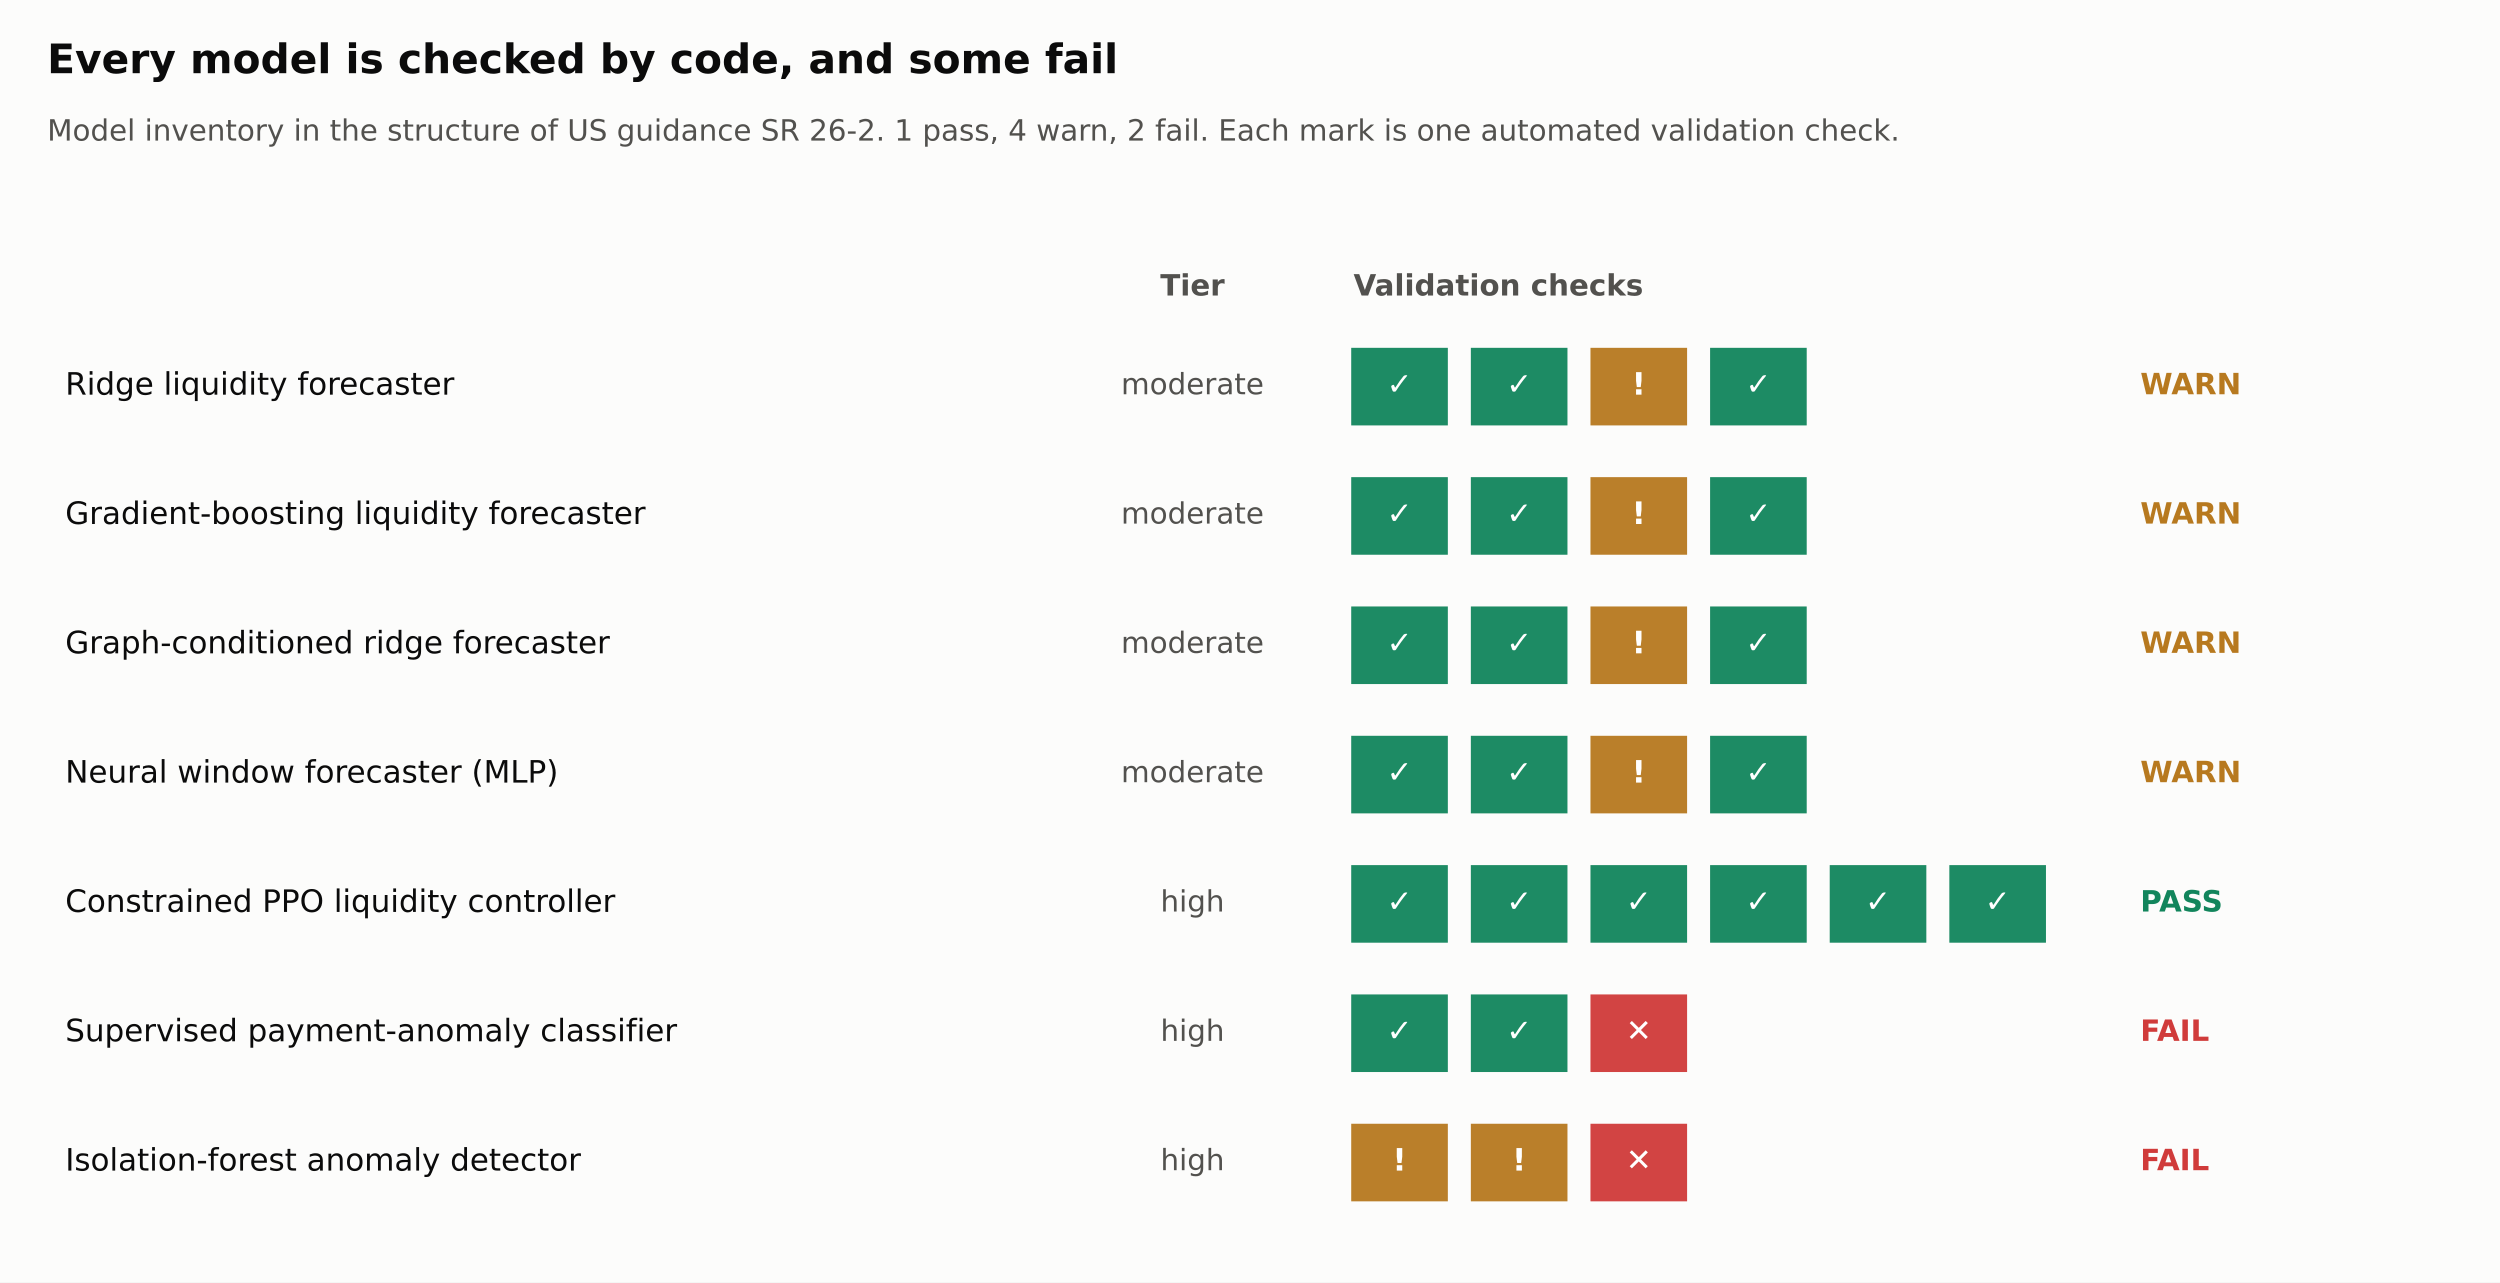
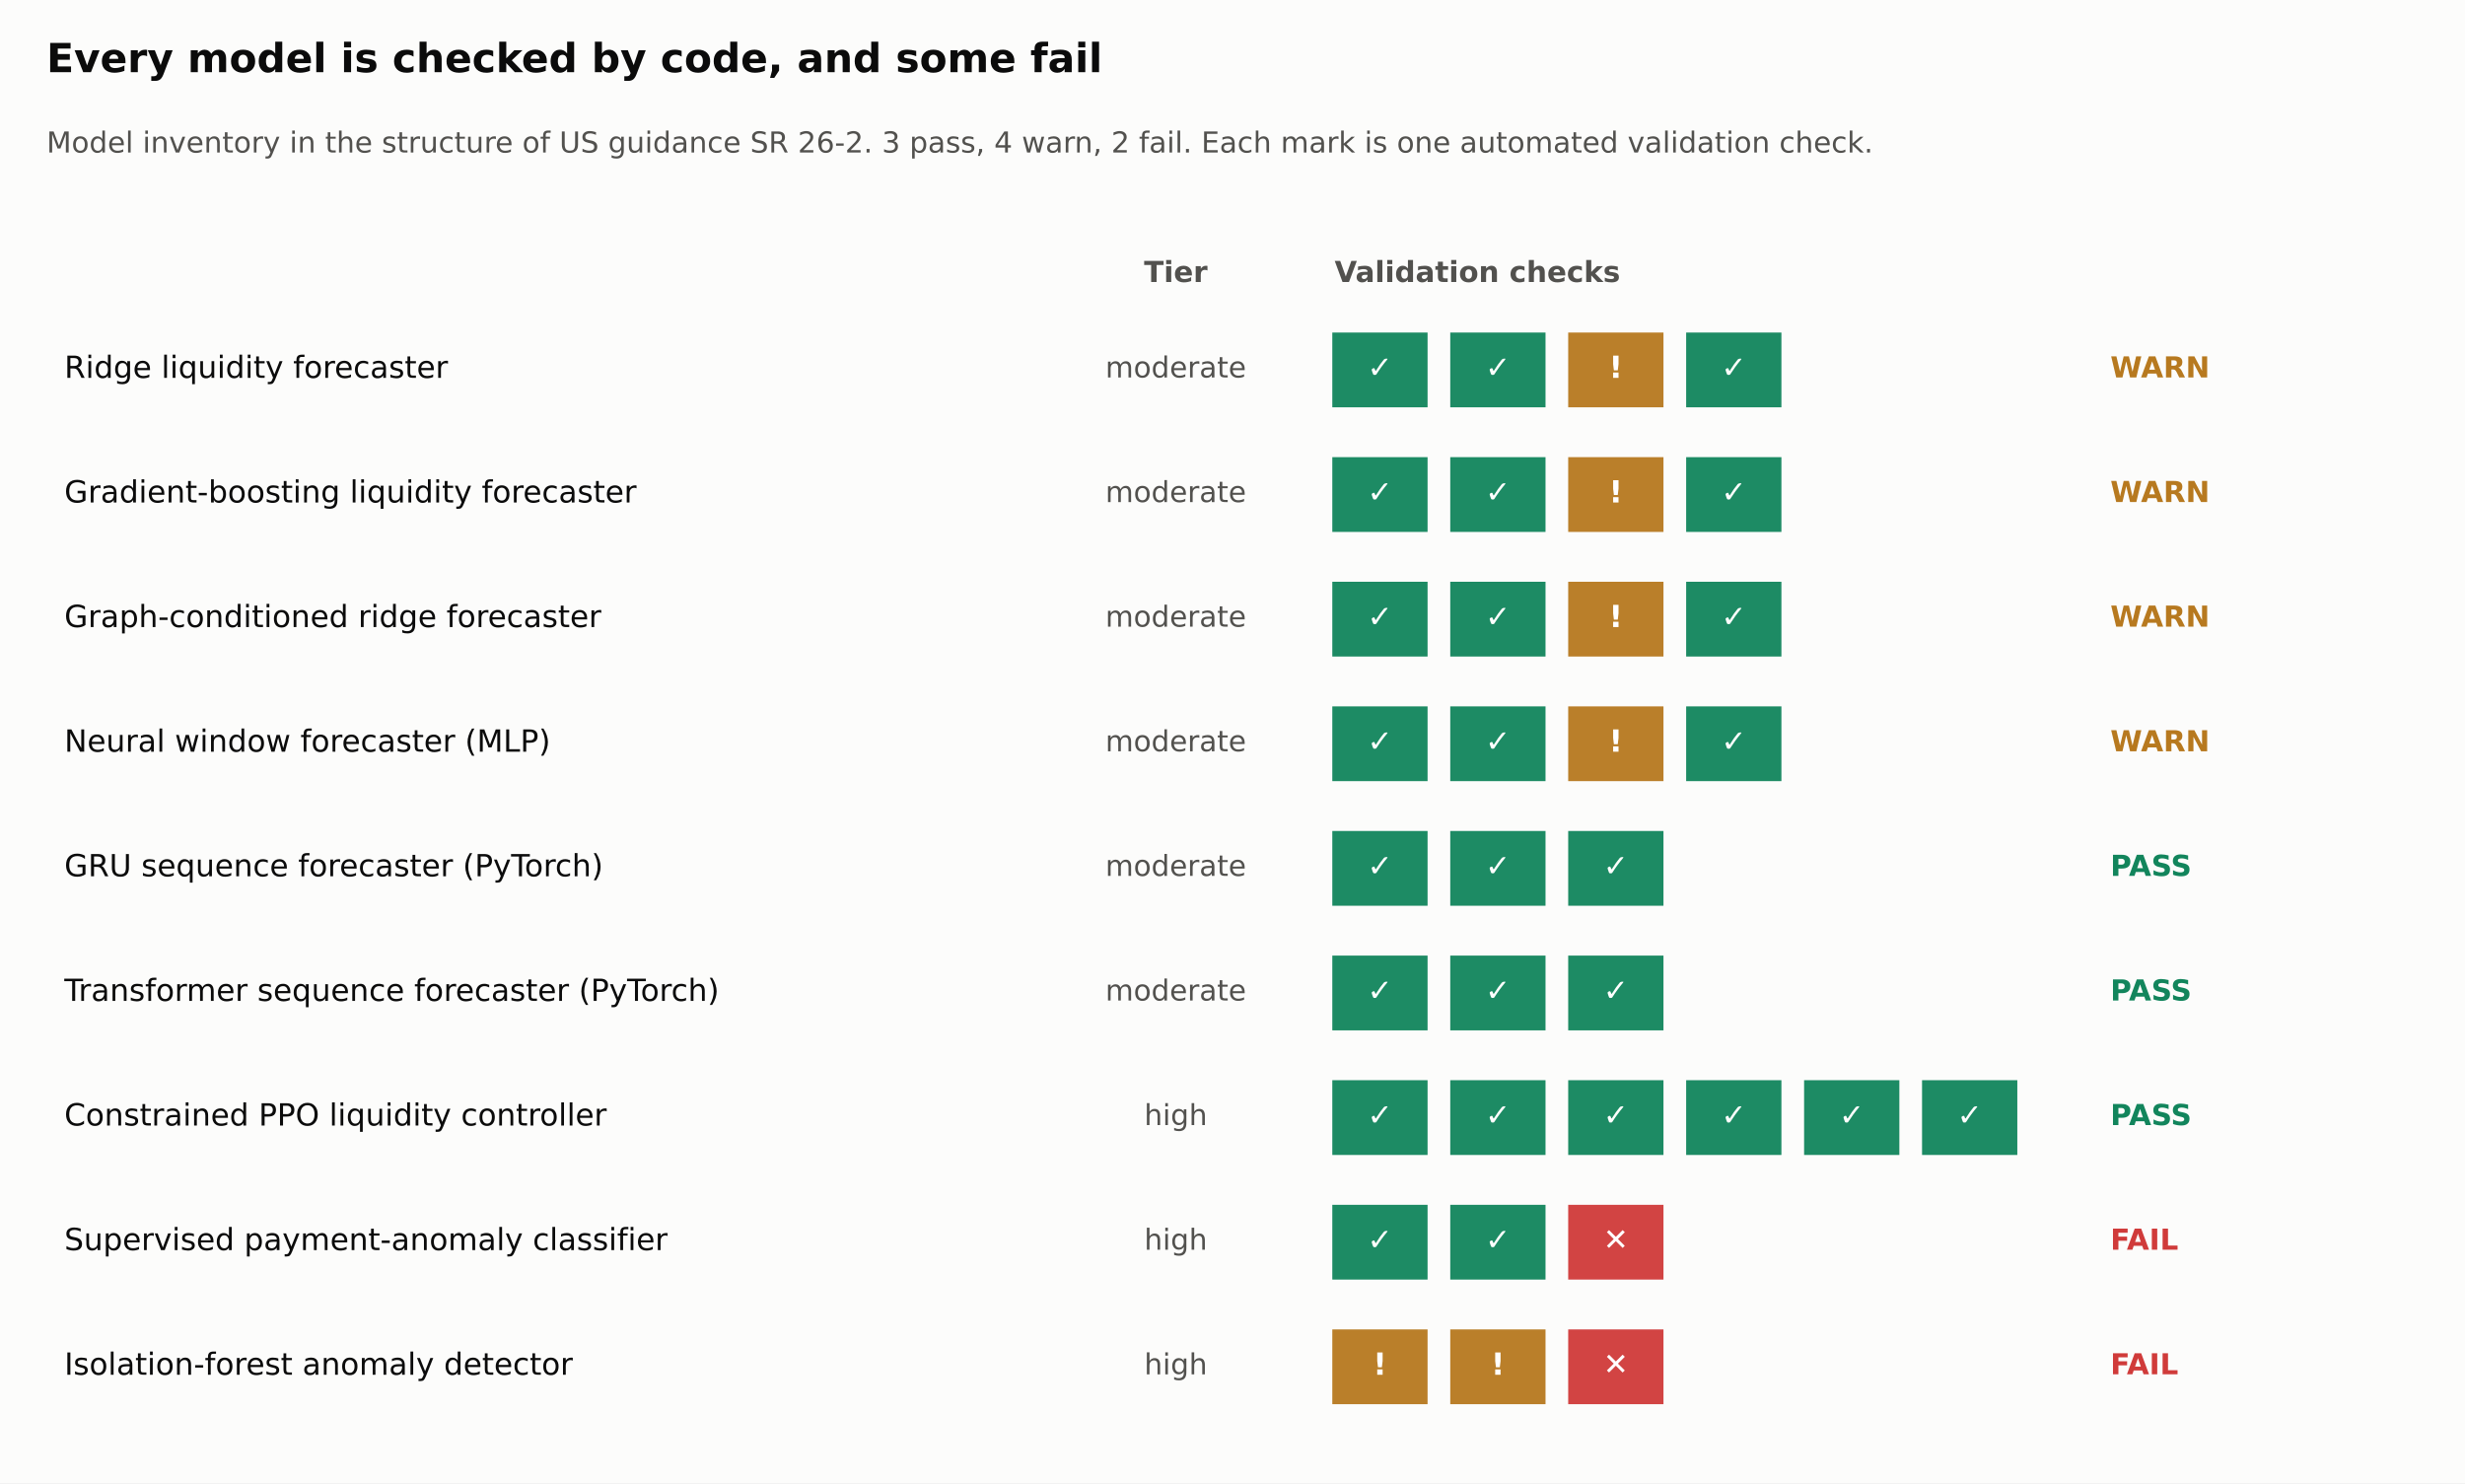
- <svg xmlns="http://www.w3.org/2000/svg" width="766.8pt" height="393.336pt" viewBox="0 0 766.8 393.336" version="1.1">
+ <svg xmlns="http://www.w3.org/2000/svg" width="766.8pt" height="461.376pt" viewBox="0 0 766.8 461.376" version="1.1">
  <defs>
    <style type="text/css">*{stroke-linejoin: round; stroke-linecap: butt}</style>
  </defs>
  <g id="figure_1">
    <g id="patch_1">
-       <path d="M 0 393.336  L 766.8 393.336  L 766.8 0  L 0 0  z " style="fill: #fcfcfb" />
+       <path d="M 0 461.376  L 766.8 461.376  L 766.8 0  L 0 0  z " style="fill: #fcfcfb" />
    </g>
    <g id="axes_1">
      <g id="patch_2">
-         <path d="M 12.96 380.376  L 753.84 380.376  L 753.84 74.952  L 12.96 74.952  z " style="fill: #fcfcfb" />
+         <path d="M 12.96 448.416  L 753.84 448.416  L 753.84 72.432  L 12.96 72.432  z " style="fill: #fcfcfb" />
      </g>
      <g id="matplotlib.axis_1" />
      <g id="matplotlib.axis_2" />
      <g id="patch_3">
-         <path d="M 414.446 130.484  L 444.082 130.484  L 444.082 106.684  L 414.446 106.684  z " clip-path="url(#p41f7a37e34)" style="fill: #12855c; opacity: 0.95" />
+         <path d="M 414.446 126.698  L 444.082 126.698  L 444.082 103.441  L 414.446 103.441  z " clip-path="url(#pe5a7244920)" style="fill: #12855c; opacity: 0.95" />
      </g>
      <g id="patch_4">
-         <path d="M 451.138 130.484  L 480.773 130.484  L 480.773 106.684  L 451.138 106.684  z " clip-path="url(#p41f7a37e34)" style="fill: #12855c; opacity: 0.95" />
+         <path d="M 451.138 126.698  L 480.773 126.698  L 480.773 103.441  L 451.138 103.441  z " clip-path="url(#pe5a7244920)" style="fill: #12855c; opacity: 0.95" />
      </g>
      <g id="patch_5">
-         <path d="M 487.829 130.484  L 517.464 130.484  L 517.464 106.684  L 487.829 106.684  z " clip-path="url(#p41f7a37e34)" style="fill: #b7791f; opacity: 0.95" />
+         <path d="M 487.829 126.698  L 517.464 126.698  L 517.464 103.441  L 487.829 103.441  z " clip-path="url(#pe5a7244920)" style="fill: #b7791f; opacity: 0.95" />
      </g>
      <g id="patch_6">
-         <path d="M 524.52 130.484  L 554.155 130.484  L 554.155 106.684  L 524.52 106.684  z " clip-path="url(#p41f7a37e34)" style="fill: #12855c; opacity: 0.95" />
+         <path d="M 524.52 126.698  L 554.155 126.698  L 554.155 103.441  L 524.52 103.441  z " clip-path="url(#pe5a7244920)" style="fill: #12855c; opacity: 0.95" />
      </g>
      <g id="patch_7">
-         <path d="M 414.446 170.149  L 444.082 170.149  L 444.082 146.35  L 414.446 146.35  z " clip-path="url(#p41f7a37e34)" style="fill: #12855c; opacity: 0.95" />
+         <path d="M 414.446 165.459  L 444.082 165.459  L 444.082 142.202  L 414.446 142.202  z " clip-path="url(#pe5a7244920)" style="fill: #12855c; opacity: 0.95" />
      </g>
      <g id="patch_8">
-         <path d="M 451.138 170.149  L 480.773 170.149  L 480.773 146.35  L 451.138 146.35  z " clip-path="url(#p41f7a37e34)" style="fill: #12855c; opacity: 0.95" />
+         <path d="M 451.138 165.459  L 480.773 165.459  L 480.773 142.202  L 451.138 142.202  z " clip-path="url(#pe5a7244920)" style="fill: #12855c; opacity: 0.95" />
      </g>
      <g id="patch_9">
-         <path d="M 487.829 170.149  L 517.464 170.149  L 517.464 146.35  L 487.829 146.35  z " clip-path="url(#p41f7a37e34)" style="fill: #b7791f; opacity: 0.95" />
+         <path d="M 487.829 165.459  L 517.464 165.459  L 517.464 142.202  L 487.829 142.202  z " clip-path="url(#pe5a7244920)" style="fill: #b7791f; opacity: 0.95" />
      </g>
      <g id="patch_10">
-         <path d="M 524.52 170.149  L 554.155 170.149  L 554.155 146.35  L 524.52 146.35  z " clip-path="url(#p41f7a37e34)" style="fill: #12855c; opacity: 0.95" />
+         <path d="M 524.52 165.459  L 554.155 165.459  L 554.155 142.202  L 524.52 142.202  z " clip-path="url(#pe5a7244920)" style="fill: #12855c; opacity: 0.95" />
      </g>
      <g id="patch_11">
-         <path d="M 414.446 209.815  L 444.082 209.815  L 444.082 186.015  L 414.446 186.015  z " clip-path="url(#p41f7a37e34)" style="fill: #12855c; opacity: 0.95" />
+         <path d="M 414.446 204.22  L 444.082 204.22  L 444.082 180.963  L 414.446 180.963  z " clip-path="url(#pe5a7244920)" style="fill: #12855c; opacity: 0.95" />
      </g>
      <g id="patch_12">
-         <path d="M 451.138 209.815  L 480.773 209.815  L 480.773 186.015  L 451.138 186.015  z " clip-path="url(#p41f7a37e34)" style="fill: #12855c; opacity: 0.95" />
+         <path d="M 451.138 204.22  L 480.773 204.22  L 480.773 180.963  L 451.138 180.963  z " clip-path="url(#pe5a7244920)" style="fill: #12855c; opacity: 0.95" />
      </g>
      <g id="patch_13">
-         <path d="M 487.829 209.815  L 517.464 209.815  L 517.464 186.015  L 487.829 186.015  z " clip-path="url(#p41f7a37e34)" style="fill: #b7791f; opacity: 0.95" />
+         <path d="M 487.829 204.22  L 517.464 204.22  L 517.464 180.963  L 487.829 180.963  z " clip-path="url(#pe5a7244920)" style="fill: #b7791f; opacity: 0.95" />
      </g>
      <g id="patch_14">
-         <path d="M 524.52 209.815  L 554.155 209.815  L 554.155 186.015  L 524.52 186.015  z " clip-path="url(#p41f7a37e34)" style="fill: #12855c; opacity: 0.95" />
+         <path d="M 524.52 204.22  L 554.155 204.22  L 554.155 180.963  L 524.52 180.963  z " clip-path="url(#pe5a7244920)" style="fill: #12855c; opacity: 0.95" />
      </g>
      <g id="patch_15">
-         <path d="M 414.446 249.48  L 444.082 249.48  L 444.082 225.681  L 414.446 225.681  z " clip-path="url(#p41f7a37e34)" style="fill: #12855c; opacity: 0.95" />
+         <path d="M 414.446 242.981  L 444.082 242.981  L 444.082 219.725  L 414.446 219.725  z " clip-path="url(#pe5a7244920)" style="fill: #12855c; opacity: 0.95" />
      </g>
      <g id="patch_16">
-         <path d="M 451.138 249.48  L 480.773 249.48  L 480.773 225.681  L 451.138 225.681  z " clip-path="url(#p41f7a37e34)" style="fill: #12855c; opacity: 0.95" />
+         <path d="M 451.138 242.981  L 480.773 242.981  L 480.773 219.725  L 451.138 219.725  z " clip-path="url(#pe5a7244920)" style="fill: #12855c; opacity: 0.95" />
      </g>
      <g id="patch_17">
-         <path d="M 487.829 249.48  L 517.464 249.48  L 517.464 225.681  L 487.829 225.681  z " clip-path="url(#p41f7a37e34)" style="fill: #b7791f; opacity: 0.95" />
+         <path d="M 487.829 242.981  L 517.464 242.981  L 517.464 219.725  L 487.829 219.725  z " clip-path="url(#pe5a7244920)" style="fill: #b7791f; opacity: 0.95" />
      </g>
      <g id="patch_18">
-         <path d="M 524.52 249.48  L 554.155 249.48  L 554.155 225.681  L 524.52 225.681  z " clip-path="url(#p41f7a37e34)" style="fill: #12855c; opacity: 0.95" />
+         <path d="M 524.52 242.981  L 554.155 242.981  L 554.155 219.725  L 524.52 219.725  z " clip-path="url(#pe5a7244920)" style="fill: #12855c; opacity: 0.95" />
      </g>
      <g id="patch_19">
-         <path d="M 414.446 289.145  L 444.082 289.145  L 444.082 265.346  L 414.446 265.346  z " clip-path="url(#p41f7a37e34)" style="fill: #12855c; opacity: 0.95" />
+         <path d="M 414.446 281.743  L 444.082 281.743  L 444.082 258.486  L 414.446 258.486  z " clip-path="url(#pe5a7244920)" style="fill: #12855c; opacity: 0.95" />
      </g>
      <g id="patch_20">
-         <path d="M 451.138 289.145  L 480.773 289.145  L 480.773 265.346  L 451.138 265.346  z " clip-path="url(#p41f7a37e34)" style="fill: #12855c; opacity: 0.95" />
+         <path d="M 451.138 281.743  L 480.773 281.743  L 480.773 258.486  L 451.138 258.486  z " clip-path="url(#pe5a7244920)" style="fill: #12855c; opacity: 0.95" />
      </g>
      <g id="patch_21">
-         <path d="M 487.829 289.145  L 517.464 289.145  L 517.464 265.346  L 487.829 265.346  z " clip-path="url(#p41f7a37e34)" style="fill: #12855c; opacity: 0.95" />
+         <path d="M 487.829 281.743  L 517.464 281.743  L 517.464 258.486  L 487.829 258.486  z " clip-path="url(#pe5a7244920)" style="fill: #12855c; opacity: 0.95" />
      </g>
      <g id="patch_22">
-         <path d="M 524.52 289.145  L 554.155 289.145  L 554.155 265.346  L 524.52 265.346  z " clip-path="url(#p41f7a37e34)" style="fill: #12855c; opacity: 0.95" />
+         <path d="M 414.446 320.504  L 444.082 320.504  L 444.082 297.247  L 414.446 297.247  z " clip-path="url(#pe5a7244920)" style="fill: #12855c; opacity: 0.95" />
      </g>
      <g id="patch_23">
-         <path d="M 561.211 289.145  L 590.846 289.145  L 590.846 265.346  L 561.211 265.346  z " clip-path="url(#p41f7a37e34)" style="fill: #12855c; opacity: 0.95" />
+         <path d="M 451.138 320.504  L 480.773 320.504  L 480.773 297.247  L 451.138 297.247  z " clip-path="url(#pe5a7244920)" style="fill: #12855c; opacity: 0.95" />
      </g>
      <g id="patch_24">
-         <path d="M 597.902 289.145  L 627.538 289.145  L 627.538 265.346  L 597.902 265.346  z " clip-path="url(#p41f7a37e34)" style="fill: #12855c; opacity: 0.95" />
+         <path d="M 487.829 320.504  L 517.464 320.504  L 517.464 297.247  L 487.829 297.247  z " clip-path="url(#pe5a7244920)" style="fill: #12855c; opacity: 0.95" />
      </g>
      <g id="patch_25">
-         <path d="M 414.446 328.811  L 444.082 328.811  L 444.082 305.012  L 414.446 305.012  z " clip-path="url(#p41f7a37e34)" style="fill: #12855c; opacity: 0.95" />
+         <path d="M 414.446 359.265  L 444.082 359.265  L 444.082 336.008  L 414.446 336.008  z " clip-path="url(#pe5a7244920)" style="fill: #12855c; opacity: 0.95" />
      </g>
      <g id="patch_26">
-         <path d="M 451.138 328.811  L 480.773 328.811  L 480.773 305.012  L 451.138 305.012  z " clip-path="url(#p41f7a37e34)" style="fill: #12855c; opacity: 0.95" />
+         <path d="M 451.138 359.265  L 480.773 359.265  L 480.773 336.008  L 451.138 336.008  z " clip-path="url(#pe5a7244920)" style="fill: #12855c; opacity: 0.95" />
      </g>
      <g id="patch_27">
-         <path d="M 487.829 328.811  L 517.464 328.811  L 517.464 305.012  L 487.829 305.012  z " clip-path="url(#p41f7a37e34)" style="fill: #d03b3a; opacity: 0.95" />
+         <path d="M 487.829 359.265  L 517.464 359.265  L 517.464 336.008  L 487.829 336.008  z " clip-path="url(#pe5a7244920)" style="fill: #12855c; opacity: 0.95" />
      </g>
      <g id="patch_28">
-         <path d="M 414.446 368.476  L 444.082 368.476  L 444.082 344.677  L 414.446 344.677  z " clip-path="url(#p41f7a37e34)" style="fill: #b7791f; opacity: 0.95" />
+         <path d="M 524.52 359.265  L 554.155 359.265  L 554.155 336.008  L 524.52 336.008  z " clip-path="url(#pe5a7244920)" style="fill: #12855c; opacity: 0.95" />
      </g>
      <g id="patch_29">
-         <path d="M 451.138 368.476  L 480.773 368.476  L 480.773 344.677  L 451.138 344.677  z " clip-path="url(#p41f7a37e34)" style="fill: #b7791f; opacity: 0.95" />
+         <path d="M 561.211 359.265  L 590.846 359.265  L 590.846 336.008  L 561.211 336.008  z " clip-path="url(#pe5a7244920)" style="fill: #12855c; opacity: 0.95" />
      </g>
      <g id="patch_30">
-         <path d="M 487.829 368.476  L 517.464 368.476  L 517.464 344.677  L 487.829 344.677  z " clip-path="url(#p41f7a37e34)" style="fill: #d03b3a; opacity: 0.95" />
+         <path d="M 597.902 359.265  L 627.538 359.265  L 627.538 336.008  L 597.902 336.008  z " clip-path="url(#pe5a7244920)" style="fill: #12855c; opacity: 0.95" />
+       </g>
+       <g id="patch_31">
+         <path d="M 414.446 398.026  L 444.082 398.026  L 444.082 374.77  L 414.446 374.77  z " clip-path="url(#pe5a7244920)" style="fill: #12855c; opacity: 0.95" />
+       </g>
+       <g id="patch_32">
+         <path d="M 451.138 398.026  L 480.773 398.026  L 480.773 374.77  L 451.138 374.77  z " clip-path="url(#pe5a7244920)" style="fill: #12855c; opacity: 0.95" />
+       </g>
+       <g id="patch_33">
+         <path d="M 487.829 398.026  L 517.464 398.026  L 517.464 374.77  L 487.829 374.77  z " clip-path="url(#pe5a7244920)" style="fill: #d03b3a; opacity: 0.95" />
+       </g>
+       <g id="patch_34">
+         <path d="M 414.446 436.788  L 444.082 436.788  L 444.082 413.531  L 414.446 413.531  z " clip-path="url(#pe5a7244920)" style="fill: #b7791f; opacity: 0.95" />
+       </g>
+       <g id="patch_35">
+         <path d="M 451.138 436.788  L 480.773 436.788  L 480.773 413.531  L 451.138 413.531  z " clip-path="url(#pe5a7244920)" style="fill: #b7791f; opacity: 0.95" />
+       </g>
+       <g id="patch_36">
+         <path d="M 487.829 436.788  L 517.464 436.788  L 517.464 413.531  L 487.829 413.531  z " clip-path="url(#pe5a7244920)" style="fill: #d03b3a; opacity: 0.95" />
      </g>
      <g id="text_1">
-         <text style="font-size: 9.5px; font-family: 'DejaVu Sans'; text-anchor: start; fill: #0b0b0b" x="20.016" y="121.052" transform="rotate(-0 20.016 121.0521)">Ridge liquidity forecaster</text>
+         <text style="font-size: 9.5px; font-family: 'DejaVu Sans'; text-anchor: start; fill: #0b0b0b" x="20.016" y="117.538" transform="rotate(-0 20.016 117.5375)">Ridge liquidity forecaster</text>
      </g>
      <g id="text_2">
-         <text style="font-size: 9px; font-family: 'DejaVu Sans'; text-anchor: middle; fill: #52514e" x="365.76" y="120.922" transform="rotate(-0 365.76 120.9222)">moderate</text>
+         <text style="font-size: 9px; font-family: 'DejaVu Sans'; text-anchor: middle; fill: #52514e" x="365.76" y="117.408" transform="rotate(-0 365.76 117.4076)">moderate</text>
      </g>
      <g id="text_3">
-         <text style="font-weight: 700; font-size: 9.5px; font-family: 'DejaVu Sans'; text-anchor: middle; fill: #ffffff" x="429.264" y="121.052" transform="rotate(-0 429.264 121.0518)">✓</text>
+         <text style="font-weight: 700; font-size: 9.5px; font-family: 'DejaVu Sans'; text-anchor: middle; fill: #ffffff" x="429.264" y="117.537" transform="rotate(-0 429.264 117.5371)">✓</text>
      </g>
      <g id="text_4">
-         <text style="font-weight: 700; font-size: 9.5px; font-family: 'DejaVu Sans'; text-anchor: middle; fill: #ffffff" x="465.955" y="121.052" transform="rotate(-0 465.9552 121.0518)">✓</text>
+         <text style="font-weight: 700; font-size: 9.5px; font-family: 'DejaVu Sans'; text-anchor: middle; fill: #ffffff" x="465.955" y="117.537" transform="rotate(-0 465.9552 117.5371)">✓</text>
      </g>
      <g id="text_5">
-         <text style="font-weight: 700; font-size: 9.5px; font-family: 'DejaVu Sans'; text-anchor: middle; fill: #ffffff" x="502.646" y="121.052" transform="rotate(-0 502.6464 121.0518)">!</text>
+         <text style="font-weight: 700; font-size: 9.5px; font-family: 'DejaVu Sans'; text-anchor: middle; fill: #ffffff" x="502.646" y="117.537" transform="rotate(-0 502.6464 117.5371)">!</text>
      </g>
      <g id="text_6">
-         <text style="font-weight: 700; font-size: 9.5px; font-family: 'DejaVu Sans'; text-anchor: middle; fill: #ffffff" x="539.338" y="121.052" transform="rotate(-0 539.3376 121.0518)">✓</text>
+         <text style="font-weight: 700; font-size: 9.5px; font-family: 'DejaVu Sans'; text-anchor: middle; fill: #ffffff" x="539.338" y="117.537" transform="rotate(-0 539.3376 117.5371)">✓</text>
      </g>
      <g id="text_7">
-         <text style="font-weight: 700; font-size: 9px; font-family: 'DejaVu Sans'; text-anchor: start; fill: #b7791f" x="656.467" y="120.922" transform="rotate(-0 656.4672 120.9219)">WARN</text>
+         <text style="font-weight: 700; font-size: 9px; font-family: 'DejaVu Sans'; text-anchor: start; fill: #b7791f" x="656.467" y="117.407" transform="rotate(-0 656.4672 117.4073)">WARN</text>
      </g>
      <g id="text_8">
-         <text style="font-size: 9.5px; font-family: 'DejaVu Sans'; text-anchor: start; fill: #0b0b0b" x="20.016" y="160.718" transform="rotate(-0 20.016 160.7176)">Gradient-boosting liquidity forecaster</text>
+         <text style="font-size: 9.5px; font-family: 'DejaVu Sans'; text-anchor: start; fill: #0b0b0b" x="20.016" y="156.299" transform="rotate(-0 20.016 156.2987)">Gradient-boosting liquidity forecaster</text>
      </g>
      <g id="text_9">
-         <text style="font-size: 9px; font-family: 'DejaVu Sans'; text-anchor: middle; fill: #52514e" x="365.76" y="160.588" transform="rotate(-0 365.76 160.5877)">moderate</text>
+         <text style="font-size: 9px; font-family: 'DejaVu Sans'; text-anchor: middle; fill: #52514e" x="365.76" y="156.169" transform="rotate(-0 365.76 156.1688)">moderate</text>
      </g>
      <g id="text_10">
-         <text style="font-weight: 700; font-size: 9.5px; font-family: 'DejaVu Sans'; text-anchor: middle; fill: #ffffff" x="429.264" y="160.717" transform="rotate(-0 429.264 160.7172)">✓</text>
+         <text style="font-weight: 700; font-size: 9.5px; font-family: 'DejaVu Sans'; text-anchor: middle; fill: #ffffff" x="429.264" y="156.298" transform="rotate(-0 429.264 156.2984)">✓</text>
      </g>
      <g id="text_11">
-         <text style="font-weight: 700; font-size: 9.5px; font-family: 'DejaVu Sans'; text-anchor: middle; fill: #ffffff" x="465.955" y="160.717" transform="rotate(-0 465.9552 160.7172)">✓</text>
+         <text style="font-weight: 700; font-size: 9.5px; font-family: 'DejaVu Sans'; text-anchor: middle; fill: #ffffff" x="465.955" y="156.298" transform="rotate(-0 465.9552 156.2984)">✓</text>
      </g>
      <g id="text_12">
-         <text style="font-weight: 700; font-size: 9.5px; font-family: 'DejaVu Sans'; text-anchor: middle; fill: #ffffff" x="502.646" y="160.717" transform="rotate(-0 502.6464 160.7172)">!</text>
+         <text style="font-weight: 700; font-size: 9.5px; font-family: 'DejaVu Sans'; text-anchor: middle; fill: #ffffff" x="502.646" y="156.298" transform="rotate(-0 502.6464 156.2984)">!</text>
      </g>
      <g id="text_13">
-         <text style="font-weight: 700; font-size: 9.5px; font-family: 'DejaVu Sans'; text-anchor: middle; fill: #ffffff" x="539.338" y="160.717" transform="rotate(-0 539.3376 160.7172)">✓</text>
+         <text style="font-weight: 700; font-size: 9.5px; font-family: 'DejaVu Sans'; text-anchor: middle; fill: #ffffff" x="539.338" y="156.298" transform="rotate(-0 539.3376 156.2984)">✓</text>
      </g>
      <g id="text_14">
-         <text style="font-weight: 700; font-size: 9px; font-family: 'DejaVu Sans'; text-anchor: start; fill: #b7791f" x="656.467" y="160.587" transform="rotate(-0 656.4672 160.5873)">WARN</text>
+         <text style="font-weight: 700; font-size: 9px; font-family: 'DejaVu Sans'; text-anchor: start; fill: #b7791f" x="656.467" y="156.168" transform="rotate(-0 656.4672 156.1685)">WARN</text>
      </g>
      <g id="text_15">
-         <text style="font-size: 9.5px; font-family: 'DejaVu Sans'; text-anchor: start; fill: #0b0b0b" x="20.016" y="200.383" transform="rotate(-0 20.016 200.3831)">Graph-conditioned ridge forecaster</text>
+         <text style="font-size: 9.5px; font-family: 'DejaVu Sans'; text-anchor: start; fill: #0b0b0b" x="20.016" y="195.06" transform="rotate(-0 20.016 195.06)">Graph-conditioned ridge forecaster</text>
      </g>
      <g id="text_16">
-         <text style="font-size: 9px; font-family: 'DejaVu Sans'; text-anchor: middle; fill: #52514e" x="365.76" y="200.253" transform="rotate(-0 365.76 200.2532)">moderate</text>
+         <text style="font-size: 9px; font-family: 'DejaVu Sans'; text-anchor: middle; fill: #52514e" x="365.76" y="194.93" transform="rotate(-0 365.76 194.9301)">moderate</text>
      </g>
      <g id="text_17">
-         <text style="font-weight: 700; font-size: 9.5px; font-family: 'DejaVu Sans'; text-anchor: middle; fill: #ffffff" x="429.264" y="200.383" transform="rotate(-0 429.264 200.3827)">✓</text>
+         <text style="font-weight: 700; font-size: 9.5px; font-family: 'DejaVu Sans'; text-anchor: middle; fill: #ffffff" x="429.264" y="195.06" transform="rotate(-0 429.264 195.0596)">✓</text>
      </g>
      <g id="text_18">
-         <text style="font-weight: 700; font-size: 9.5px; font-family: 'DejaVu Sans'; text-anchor: middle; fill: #ffffff" x="465.955" y="200.383" transform="rotate(-0 465.9552 200.3827)">✓</text>
+         <text style="font-weight: 700; font-size: 9.5px; font-family: 'DejaVu Sans'; text-anchor: middle; fill: #ffffff" x="465.955" y="195.06" transform="rotate(-0 465.9552 195.0596)">✓</text>
      </g>
      <g id="text_19">
-         <text style="font-weight: 700; font-size: 9.5px; font-family: 'DejaVu Sans'; text-anchor: middle; fill: #ffffff" x="502.646" y="200.383" transform="rotate(-0 502.6464 200.3827)">!</text>
+         <text style="font-weight: 700; font-size: 9.5px; font-family: 'DejaVu Sans'; text-anchor: middle; fill: #ffffff" x="502.646" y="195.06" transform="rotate(-0 502.6464 195.0596)">!</text>
      </g>
      <g id="text_20">
-         <text style="font-weight: 700; font-size: 9.5px; font-family: 'DejaVu Sans'; text-anchor: middle; fill: #ffffff" x="539.338" y="200.383" transform="rotate(-0 539.3376 200.3827)">✓</text>
+         <text style="font-weight: 700; font-size: 9.5px; font-family: 'DejaVu Sans'; text-anchor: middle; fill: #ffffff" x="539.338" y="195.06" transform="rotate(-0 539.3376 195.0596)">✓</text>
      </g>
      <g id="text_21">
-         <text style="font-weight: 700; font-size: 9px; font-family: 'DejaVu Sans'; text-anchor: start; fill: #b7791f" x="656.467" y="200.253" transform="rotate(-0 656.4672 200.2528)">WARN</text>
+         <text style="font-weight: 700; font-size: 9px; font-family: 'DejaVu Sans'; text-anchor: start; fill: #b7791f" x="656.467" y="194.93" transform="rotate(-0 656.4672 194.9297)">WARN</text>
      </g>
      <g id="text_22">
-         <text style="font-size: 9.5px; font-family: 'DejaVu Sans'; text-anchor: start; fill: #0b0b0b" x="20.016" y="240.049" transform="rotate(-0 20.016 240.0485)">Neural window forecaster (MLP)</text>
+         <text style="font-size: 9.5px; font-family: 'DejaVu Sans'; text-anchor: start; fill: #0b0b0b" x="20.016" y="233.821" transform="rotate(-0 20.016 233.8212)">Neural window forecaster (MLP)</text>
      </g>
      <g id="text_23">
-         <text style="font-size: 9px; font-family: 'DejaVu Sans'; text-anchor: middle; fill: #52514e" x="365.76" y="239.919" transform="rotate(-0 365.76 239.9186)">moderate</text>
+         <text style="font-size: 9px; font-family: 'DejaVu Sans'; text-anchor: middle; fill: #52514e" x="365.76" y="233.691" transform="rotate(-0 365.76 233.6913)">moderate</text>
      </g>
      <g id="text_24">
-         <text style="font-weight: 700; font-size: 9.5px; font-family: 'DejaVu Sans'; text-anchor: middle; fill: #ffffff" x="429.264" y="240.048" transform="rotate(-0 429.264 240.0481)">✓</text>
+         <text style="font-weight: 700; font-size: 9.5px; font-family: 'DejaVu Sans'; text-anchor: middle; fill: #ffffff" x="429.264" y="233.821" transform="rotate(-0 429.264 233.8208)">✓</text>
      </g>
      <g id="text_25">
-         <text style="font-weight: 700; font-size: 9.5px; font-family: 'DejaVu Sans'; text-anchor: middle; fill: #ffffff" x="465.955" y="240.048" transform="rotate(-0 465.9552 240.0481)">✓</text>
+         <text style="font-weight: 700; font-size: 9.5px; font-family: 'DejaVu Sans'; text-anchor: middle; fill: #ffffff" x="465.955" y="233.821" transform="rotate(-0 465.9552 233.8208)">✓</text>
      </g>
      <g id="text_26">
-         <text style="font-weight: 700; font-size: 9.5px; font-family: 'DejaVu Sans'; text-anchor: middle; fill: #ffffff" x="502.646" y="240.048" transform="rotate(-0 502.6464 240.0481)">!</text>
+         <text style="font-weight: 700; font-size: 9.5px; font-family: 'DejaVu Sans'; text-anchor: middle; fill: #ffffff" x="502.646" y="233.821" transform="rotate(-0 502.6464 233.8208)">!</text>
      </g>
      <g id="text_27">
-         <text style="font-weight: 700; font-size: 9.5px; font-family: 'DejaVu Sans'; text-anchor: middle; fill: #ffffff" x="539.338" y="240.048" transform="rotate(-0 539.3376 240.0481)">✓</text>
+         <text style="font-weight: 700; font-size: 9.5px; font-family: 'DejaVu Sans'; text-anchor: middle; fill: #ffffff" x="539.338" y="233.821" transform="rotate(-0 539.3376 233.8208)">✓</text>
      </g>
      <g id="text_28">
-         <text style="font-weight: 700; font-size: 9px; font-family: 'DejaVu Sans'; text-anchor: start; fill: #b7791f" x="656.467" y="239.918" transform="rotate(-0 656.4672 239.9183)">WARN</text>
+         <text style="font-weight: 700; font-size: 9px; font-family: 'DejaVu Sans'; text-anchor: start; fill: #b7791f" x="656.467" y="233.691" transform="rotate(-0 656.4672 233.691)">WARN</text>
      </g>
      <g id="text_29">
-         <text style="font-size: 9.5px; font-family: 'DejaVu Sans'; text-anchor: start; fill: #0b0b0b" x="20.016" y="279.714" transform="rotate(-0 20.016 279.714)">Constrained PPO liquidity controller</text>
+         <text style="font-size: 9.5px; font-family: 'DejaVu Sans'; text-anchor: start; fill: #0b0b0b" x="20.016" y="272.582" transform="rotate(-0 20.016 272.5825)">GRU sequence forecaster (PyTorch)</text>
      </g>
      <g id="text_30">
-         <text style="font-size: 9px; font-family: 'DejaVu Sans'; text-anchor: middle; fill: #52514e" x="365.76" y="279.584" transform="rotate(-0 365.76 279.5841)">high</text>
+         <text style="font-size: 9px; font-family: 'DejaVu Sans'; text-anchor: middle; fill: #52514e" x="365.76" y="272.453" transform="rotate(-0 365.76 272.4526)">moderate</text>
      </g>
      <g id="text_31">
-         <text style="font-weight: 700; font-size: 9.5px; font-family: 'DejaVu Sans'; text-anchor: middle; fill: #ffffff" x="429.264" y="279.714" transform="rotate(-0 429.264 279.7136)">✓</text>
+         <text style="font-weight: 700; font-size: 9.5px; font-family: 'DejaVu Sans'; text-anchor: middle; fill: #ffffff" x="429.264" y="272.582" transform="rotate(-0 429.264 272.5821)">✓</text>
      </g>
      <g id="text_32">
-         <text style="font-weight: 700; font-size: 9.5px; font-family: 'DejaVu Sans'; text-anchor: middle; fill: #ffffff" x="465.955" y="279.714" transform="rotate(-0 465.9552 279.7136)">✓</text>
+         <text style="font-weight: 700; font-size: 9.5px; font-family: 'DejaVu Sans'; text-anchor: middle; fill: #ffffff" x="465.955" y="272.582" transform="rotate(-0 465.9552 272.5821)">✓</text>
      </g>
      <g id="text_33">
-         <text style="font-weight: 700; font-size: 9.5px; font-family: 'DejaVu Sans'; text-anchor: middle; fill: #ffffff" x="502.646" y="279.714" transform="rotate(-0 502.6464 279.7136)">✓</text>
+         <text style="font-weight: 700; font-size: 9.5px; font-family: 'DejaVu Sans'; text-anchor: middle; fill: #ffffff" x="502.646" y="272.582" transform="rotate(-0 502.6464 272.5821)">✓</text>
      </g>
      <g id="text_34">
-         <text style="font-weight: 700; font-size: 9.5px; font-family: 'DejaVu Sans'; text-anchor: middle; fill: #ffffff" x="539.338" y="279.714" transform="rotate(-0 539.3376 279.7136)">✓</text>
+         <text style="font-weight: 700; font-size: 9px; font-family: 'DejaVu Sans'; text-anchor: start; fill: #12855c" x="656.467" y="272.452" transform="rotate(-0 656.4672 272.4522)">PASS</text>
      </g>
      <g id="text_35">
-         <text style="font-weight: 700; font-size: 9.5px; font-family: 'DejaVu Sans'; text-anchor: middle; fill: #ffffff" x="576.029" y="279.714" transform="rotate(-0 576.0288 279.7136)">✓</text>
+         <text style="font-size: 9.5px; font-family: 'DejaVu Sans'; text-anchor: start; fill: #0b0b0b" x="20.016" y="311.344" transform="rotate(-0 20.016 311.3437)">Transformer sequence forecaster (PyTorch)</text>
      </g>
      <g id="text_36">
-         <text style="font-weight: 700; font-size: 9.5px; font-family: 'DejaVu Sans'; text-anchor: middle; fill: #ffffff" x="612.72" y="279.714" transform="rotate(-0 612.72 279.7136)">✓</text>
+         <text style="font-size: 9px; font-family: 'DejaVu Sans'; text-anchor: middle; fill: #52514e" x="365.76" y="311.214" transform="rotate(-0 365.76 311.2138)">moderate</text>
      </g>
      <g id="text_37">
-         <text style="font-weight: 700; font-size: 9px; font-family: 'DejaVu Sans'; text-anchor: start; fill: #12855c" x="656.467" y="279.584" transform="rotate(-0 656.4672 279.5837)">PASS</text>
+         <text style="font-weight: 700; font-size: 9.5px; font-family: 'DejaVu Sans'; text-anchor: middle; fill: #ffffff" x="429.264" y="311.343" transform="rotate(-0 429.264 311.3433)">✓</text>
      </g>
      <g id="text_38">
-         <text style="font-size: 9.5px; font-family: 'DejaVu Sans'; text-anchor: start; fill: #0b0b0b" x="20.016" y="319.379" transform="rotate(-0 20.016 319.3794)">Supervised payment-anomaly classifier</text>
+         <text style="font-weight: 700; font-size: 9.5px; font-family: 'DejaVu Sans'; text-anchor: middle; fill: #ffffff" x="465.955" y="311.343" transform="rotate(-0 465.9552 311.3433)">✓</text>
      </g>
      <g id="text_39">
-         <text style="font-size: 9px; font-family: 'DejaVu Sans'; text-anchor: middle; fill: #52514e" x="365.76" y="319.25" transform="rotate(-0 365.76 319.2495)">high</text>
+         <text style="font-weight: 700; font-size: 9.5px; font-family: 'DejaVu Sans'; text-anchor: middle; fill: #ffffff" x="502.646" y="311.343" transform="rotate(-0 502.6464 311.3433)">✓</text>
      </g>
      <g id="text_40">
-         <text style="font-weight: 700; font-size: 9.5px; font-family: 'DejaVu Sans'; text-anchor: middle; fill: #ffffff" x="429.264" y="319.379" transform="rotate(-0 429.264 319.379)">✓</text>
+         <text style="font-weight: 700; font-size: 9px; font-family: 'DejaVu Sans'; text-anchor: start; fill: #12855c" x="656.467" y="311.213" transform="rotate(-0 656.4672 311.2134)">PASS</text>
      </g>
      <g id="text_41">
-         <text style="font-weight: 700; font-size: 9.5px; font-family: 'DejaVu Sans'; text-anchor: middle; fill: #ffffff" x="465.955" y="319.379" transform="rotate(-0 465.9552 319.379)">✓</text>
+         <text style="font-size: 9.5px; font-family: 'DejaVu Sans'; text-anchor: start; fill: #0b0b0b" x="20.016" y="350.105" transform="rotate(-0 20.016 350.1049)">Constrained PPO liquidity controller</text>
      </g>
      <g id="text_42">
-         <text style="font-weight: 700; font-size: 9.5px; font-family: 'DejaVu Sans'; text-anchor: middle; fill: #ffffff" x="502.646" y="319.379" transform="rotate(-0 502.6464 319.379)">✕</text>
+         <text style="font-size: 9px; font-family: 'DejaVu Sans'; text-anchor: middle; fill: #52514e" x="365.76" y="349.975" transform="rotate(-0 365.76 349.975)">high</text>
      </g>
      <g id="text_43">
-         <text style="font-weight: 700; font-size: 9px; font-family: 'DejaVu Sans'; text-anchor: start; fill: #d03b3a" x="656.467" y="319.249" transform="rotate(-0 656.4672 319.2492)">FAIL</text>
+         <text style="font-weight: 700; font-size: 9.5px; font-family: 'DejaVu Sans'; text-anchor: middle; fill: #ffffff" x="429.264" y="350.105" transform="rotate(-0 429.264 350.1046)">✓</text>
      </g>
      <g id="text_44">
-         <text style="font-size: 9.5px; font-family: 'DejaVu Sans'; text-anchor: start; fill: #0b0b0b" x="20.016" y="359.045" transform="rotate(-0 20.016 359.0449)">Isolation-forest anomaly detector</text>
+         <text style="font-weight: 700; font-size: 9.5px; font-family: 'DejaVu Sans'; text-anchor: middle; fill: #ffffff" x="465.955" y="350.105" transform="rotate(-0 465.9552 350.1046)">✓</text>
      </g>
      <g id="text_45">
-         <text style="font-size: 9px; font-family: 'DejaVu Sans'; text-anchor: middle; fill: #52514e" x="365.76" y="358.915" transform="rotate(-0 365.76 358.915)">high</text>
+         <text style="font-weight: 700; font-size: 9.5px; font-family: 'DejaVu Sans'; text-anchor: middle; fill: #ffffff" x="502.646" y="350.105" transform="rotate(-0 502.6464 350.1046)">✓</text>
      </g>
      <g id="text_46">
-         <text style="font-weight: 700; font-size: 9.5px; font-family: 'DejaVu Sans'; text-anchor: middle; fill: #ffffff" x="429.264" y="359.045" transform="rotate(-0 429.264 359.0445)">!</text>
+         <text style="font-weight: 700; font-size: 9.5px; font-family: 'DejaVu Sans'; text-anchor: middle; fill: #ffffff" x="539.338" y="350.105" transform="rotate(-0 539.3376 350.1046)">✓</text>
      </g>
      <g id="text_47">
-         <text style="font-weight: 700; font-size: 9.5px; font-family: 'DejaVu Sans'; text-anchor: middle; fill: #ffffff" x="465.955" y="359.045" transform="rotate(-0 465.9552 359.0445)">!</text>
+         <text style="font-weight: 700; font-size: 9.5px; font-family: 'DejaVu Sans'; text-anchor: middle; fill: #ffffff" x="576.029" y="350.105" transform="rotate(-0 576.0288 350.1046)">✓</text>
      </g>
      <g id="text_48">
-         <text style="font-weight: 700; font-size: 9.5px; font-family: 'DejaVu Sans'; text-anchor: middle; fill: #ffffff" x="502.646" y="359.045" transform="rotate(-0 502.6464 359.0445)">✕</text>
+         <text style="font-weight: 700; font-size: 9.5px; font-family: 'DejaVu Sans'; text-anchor: middle; fill: #ffffff" x="612.72" y="350.105" transform="rotate(-0 612.72 350.1046)">✓</text>
      </g>
      <g id="text_49">
-         <text style="font-weight: 700; font-size: 9px; font-family: 'DejaVu Sans'; text-anchor: start; fill: #d03b3a" x="656.467" y="358.915" transform="rotate(-0 656.4672 358.9146)">FAIL</text>
+         <text style="font-weight: 700; font-size: 9px; font-family: 'DejaVu Sans'; text-anchor: start; fill: #12855c" x="656.467" y="349.975" transform="rotate(-0 656.4672 349.9747)">PASS</text>
      </g>
      <g id="text_50">
-         <text style="font-weight: 700; font-size: 9px; font-family: 'DejaVu Sans'; text-anchor: middle; fill: #52514e" x="365.76" y="90.639" transform="rotate(-0 365.76 90.63935)">Tier</text>
+         <text style="font-size: 9.5px; font-family: 'DejaVu Sans'; text-anchor: start; fill: #0b0b0b" x="20.016" y="388.866" transform="rotate(-0 20.016 388.8662)">Supervised payment-anomaly classifier</text>
      </g>
      <g id="text_51">
-         <text style="font-weight: 700; font-size: 9px; font-family: 'DejaVu Sans'; text-anchor: start; fill: #52514e" x="415.152" y="90.639" transform="rotate(-0 415.152 90.63935)">Validation checks</text>
+         <text style="font-size: 9px; font-family: 'DejaVu Sans'; text-anchor: middle; fill: #52514e" x="365.76" y="388.736" transform="rotate(-0 365.76 388.7363)">high</text>
+       </g>
+       <g id="text_52">
+         <text style="font-weight: 700; font-size: 9.5px; font-family: 'DejaVu Sans'; text-anchor: middle; fill: #ffffff" x="429.264" y="388.866" transform="rotate(-0 429.264 388.8658)">✓</text>
+       </g>
+       <g id="text_53">
+         <text style="font-weight: 700; font-size: 9.5px; font-family: 'DejaVu Sans'; text-anchor: middle; fill: #ffffff" x="465.955" y="388.866" transform="rotate(-0 465.9552 388.8658)">✓</text>
+       </g>
+       <g id="text_54">
+         <text style="font-weight: 700; font-size: 9.5px; font-family: 'DejaVu Sans'; text-anchor: middle; fill: #ffffff" x="502.646" y="388.866" transform="rotate(-0 502.6464 388.8658)">✕</text>
+       </g>
+       <g id="text_55">
+         <text style="font-weight: 700; font-size: 9px; font-family: 'DejaVu Sans'; text-anchor: start; fill: #d03b3a" x="656.467" y="388.736" transform="rotate(-0 656.4672 388.7359)">FAIL</text>
+       </g>
+       <g id="text_56">
+         <text style="font-size: 9.5px; font-family: 'DejaVu Sans'; text-anchor: start; fill: #0b0b0b" x="20.016" y="427.627" transform="rotate(-0 20.016 427.6274)">Isolation-forest anomaly detector</text>
+       </g>
+       <g id="text_57">
+         <text style="font-size: 9px; font-family: 'DejaVu Sans'; text-anchor: middle; fill: #52514e" x="365.76" y="427.498" transform="rotate(-0 365.76 427.4975)">high</text>
+       </g>
+       <g id="text_58">
+         <text style="font-weight: 700; font-size: 9.5px; font-family: 'DejaVu Sans'; text-anchor: middle; fill: #ffffff" x="429.264" y="427.627" transform="rotate(-0 429.264 427.627)">!</text>
+       </g>
+       <g id="text_59">
+         <text style="font-weight: 700; font-size: 9.5px; font-family: 'DejaVu Sans'; text-anchor: middle; fill: #ffffff" x="465.955" y="427.627" transform="rotate(-0 465.9552 427.627)">!</text>
+       </g>
+       <g id="text_60">
+         <text style="font-weight: 700; font-size: 9.5px; font-family: 'DejaVu Sans'; text-anchor: middle; fill: #ffffff" x="502.646" y="427.627" transform="rotate(-0 502.6464 427.627)">✕</text>
+       </g>
+       <g id="text_61">
+         <text style="font-weight: 700; font-size: 9px; font-family: 'DejaVu Sans'; text-anchor: start; fill: #d03b3a" x="656.467" y="427.497" transform="rotate(-0 656.4672 427.4971)">FAIL</text>
+       </g>
+       <g id="text_62">
+         <text style="font-weight: 700; font-size: 9px; font-family: 'DejaVu Sans'; text-anchor: middle; fill: #52514e" x="365.76" y="87.712" transform="rotate(-0 365.76 87.71245)">Tier</text>
+       </g>
+       <g id="text_63">
+         <text style="font-weight: 700; font-size: 9px; font-family: 'DejaVu Sans'; text-anchor: start; fill: #52514e" x="415.152" y="87.712" transform="rotate(-0 415.152 87.71245)">Validation checks</text>
      </g>
    </g>
-     <g id="text_52">
+     <g id="text_64">
      <text style="font-weight: 700; font-size: 12.5px; font-family: 'DejaVu Sans'; text-anchor: start; fill: #0b0b0b" x="14.472" y="22.458" transform="rotate(-0 14.472 22.45805)">Every model is checked by code, and some fail</text>
    </g>
-     <g id="text_53">
-       <text style="font-size: 9px; font-family: 'DejaVu Sans'; text-anchor: start; fill: #52514e" x="14.472" y="43.127" transform="rotate(-0 14.472 43.12659)">Model inventory in the structure of US guidance SR 26-2. 1 pass, 4 warn, 2 fail. Each mark is one automated validation check.</text>
+     <g id="text_65">
+       <text style="font-size: 9px; font-family: 'DejaVu Sans'; text-anchor: start; fill: #52514e" x="14.472" y="47.447" transform="rotate(-0 14.472 47.44659)">Model inventory in the structure of US guidance SR 26-2. 3 pass, 4 warn, 2 fail. Each mark is one automated validation check.</text>
    </g>
  </g>
  <defs>
-     <clipPath id="p41f7a37e34">
-       <rect x="12.96" y="74.952" width="740.88" height="305.424" />
+     <clipPath id="pe5a7244920">
+       <rect x="12.96" y="72.432" width="740.88" height="375.984" />
    </clipPath>
  </defs>
</svg>
